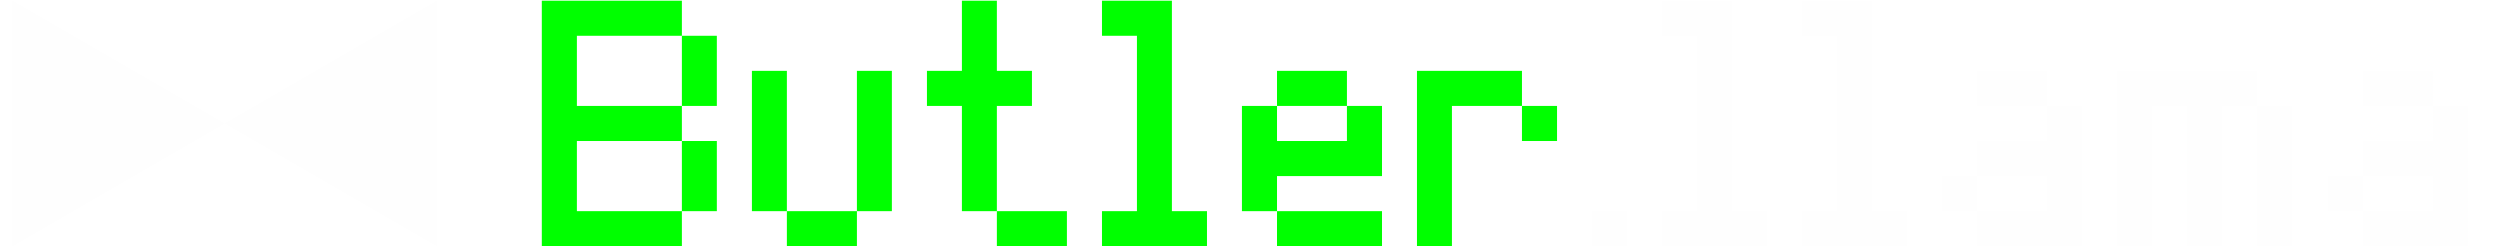
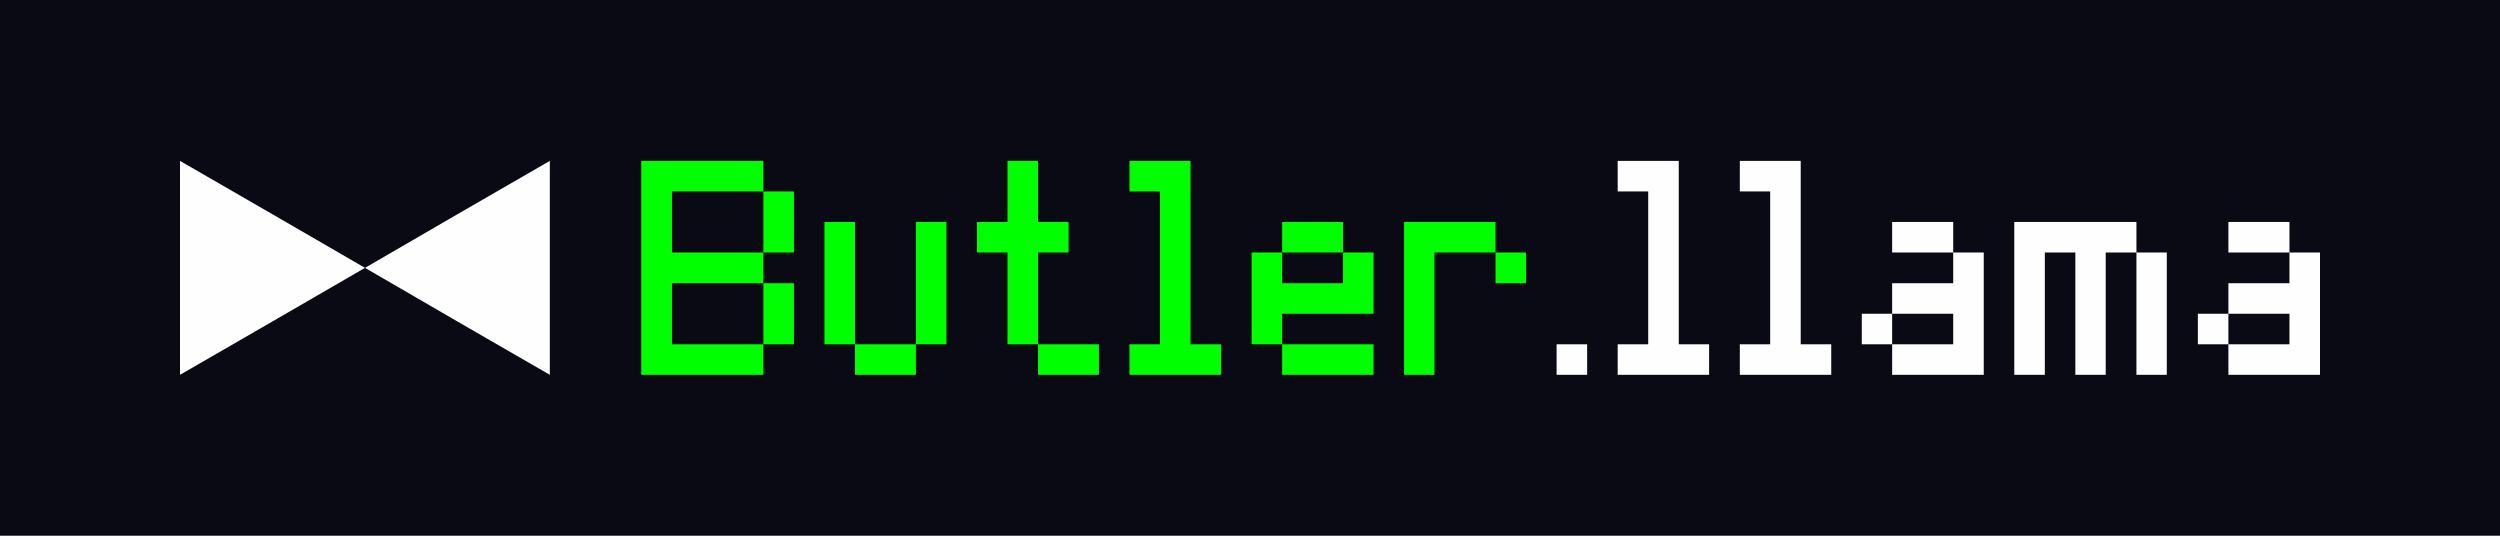
- <svg xmlns="http://www.w3.org/2000/svg" width="224" height="22" viewBox="0 0 210 21">
-   <polygon fill="#FEFEFE" points="17.31,10.56 8.23,15.81 -0.84,21.06 -0.84,10.56 -0.84,0.06 8.23,5.31 " />
-   <polygon fill="#FEFEFE" points="17.31,10.56 26.38,15.81 35.45,21.06 35.45,10.56 35.45,0.06 26.38,5.31 " />
-   <path fill="#FEFEFE" fill-rule="nonzero" d="M134.25 18.06l3 0 0 3 -3 0 0 -3zm5.99 -18l5.99 0 0 18 2.99 0 0 3 -8.98 0 0 -3 2.99 0 0 -15 -2.99 0 0 -3zm11.98 0l5.98 0 0 18 3 0 0 3 -8.98 0 0 -3 2.99 0 0 -15 -2.99 0 0 -3zm14.96 6l5.99 0 0 3 3 0 0 12 -8.99 0 0 -3 -2.99 0 0 -3 2.99 0 0 -3 5.99 0 0 -3 -5.99 0 0 -3zm0 12l5.99 0 0 -3 -5.99 0 0 3zm11.98 -12l11.98 0 0 3 2.99 0 0 12 -2.99 0 0 -12 -3 0 0 12 -2.99 0 0 -12 -3 0 0 12 -2.99 0 0 -15zm21.02 0l5.98 0 0 3 3 0 0 12 -8.98 0 0 -3 -3 0 0 -3 3 0 0 -3 5.98 0 0 -3 -5.98 0 0 -3zm0 12l5.98 0 0 -3 -5.98 0 0 3z" />
-   <path fill="lime" fill-rule="nonzero" d="M44.43 0.06l11.98 0 0 3 2.99 0 0 6 -2.99 0 0 3 2.99 0 0 6 -2.99 0 0 3 -11.98 0 0 -21zm3 9l8.98 0 0 -6 -8.98 0 0 6zm0 9l8.98 0 0 -6 -8.98 0 0 6zm14.97 -12l2.99 0 0 12 5.99 0 0 -12 2.99 0 0 12 -2.99 0 0 3 -5.99 0 0 -3 -2.99 0 0 -12zm14.97 0l2.99 0 0 -6 2.99 0 0 6 3 0 0 3 -3 0 0 9 5.99 0 0 3 -5.99 0 0 -3 -2.99 0 0 -9 -2.99 0 0 -3zm14.97 -6l5.98 0 0 18 3 0 0 3 -8.98 0 0 -3 2.99 0 0 -15 -2.99 0 0 -3zm11.97 9l3 0 0 -3 5.98 0 0 3 3 0 0 6 -8.98 0 0 3 8.98 0 0 3 -8.98 0 0 -3 -3 0 0 -9zm3 3l5.98 0 0 -3 -5.98 0 0 3zm11.97 -6l8.98 0 0 3 3 0 0 3 -3 0 0 -3 -5.99 0 0 12 -2.99 0 0 -15z" />
+ <svg xmlns="http://www.w3.org/2000/svg" xml:space="preserve" width="140px" height="30px" version="1.1" style="shape-rendering:geometricPrecision; text-rendering:geometricPrecision; image-rendering:optimizeQuality; fill-rule:evenodd; clip-rule:evenodd" viewBox="0 0 140 30">
+   <defs>
+     <style type="text/css">
+    
+     .fil0 {fill:#0A0A14}
+     .fil2 {fill:lime;fill-rule:nonzero}
+     .fil1 {fill:#FEFEFE;fill-rule:nonzero}
+    
+   </style>
+   </defs>
+   <g id="Слой_x0020_1">
+     <rect class="fil0" width="140" height="30" />
+     <g id="_1847855361280">
+       <polygon class="fil1" points="20.44,15 15.26,18 10.08,20.99 10.08,15 10.08,9.01 15.26,12 " />
+       <polygon class="fil1" points="20.44,15 25.61,18 30.79,20.99 30.79,15 30.79,9.01 25.61,12 " />
+       <path class="fil1" d="M87.17 19.28l1.71 0 0 1.71 -1.71 0 0 -1.71zm3.42 -10.27l3.42 0 0 10.27 1.7 0 0 1.71 -5.12 0 0 -1.71 1.71 0 0 -8.56 -1.71 0 0 -1.71 0 0zm6.84 0l3.41 0 0 10.27 1.71 0 0 1.71 -5.12 0 0 -1.71 1.7 0 0 -8.56 -1.7 0 0 -1.71 0 0zm8.53 3.42l3.42 0 0 1.71 1.71 0 0 6.85 -5.13 0 0 -1.71 -1.7 0 0 -1.71 1.7 0 0 -1.71 3.42 0 0 -1.72 -3.42 0 0 -1.71 0 0zm0 6.85l3.42 0 0 -1.71 -3.42 0 0 1.71zm6.84 -6.85l6.84 0 0 1.71 1.7 0 0 6.85 -1.7 0 0 -6.85 -1.72 0 0 6.85 -1.7 0 0 -6.85 -1.71 0 0 6.85 -1.71 0 0 -8.56zm11.99 0l3.42 0 0 1.71 1.71 0 0 6.85 -5.13 0 0 -1.71 -1.71 0 0 -1.71 1.71 0 0 -1.71 3.42 0 0 -1.72 -3.42 0 0 -1.71 0 0zm0 6.85l3.42 0 0 -1.71 -3.42 0 0 1.71z" />
+       <path class="fil2" d="M35.91 9.01l6.84 0 0 1.71 1.71 0 0 3.42 -1.71 0 0 1.72 1.71 0 0 3.42 -1.71 0 0 1.71 -6.84 0 0 -11.98 0 0zm1.72 5.13l5.12 0 0 -3.42 -5.12 0 0 3.42zm0 5.14l5.12 0 0 -3.42 -5.12 0 0 3.42zm8.54 -6.85l1.71 0 0 6.85 3.41 0 0 -6.85 1.71 0 0 6.85 -1.71 0 0 1.71 -3.41 0 0 -1.71 -1.71 0 0 -6.85zm8.54 0l1.71 0 0 -3.42 1.71 0 0 3.42 1.71 0 0 1.71 -1.71 0 0 5.14 3.41 0 0 1.71 -3.41 0 0 -1.71 -1.71 0 0 -5.14 -1.71 0 0 -1.71zm8.54 -3.42l3.42 0 0 10.27 1.71 0 0 1.71 -5.13 0 0 -1.71 1.71 0 0 -8.56 -1.71 0 0 -1.71 0 0zm6.84 5.13l1.71 0 0 -1.71 3.41 0 0 1.71 1.71 0 0 3.43 -5.12 0 0 1.71 5.12 0 0 1.71 -5.12 0 0 -1.71 -1.71 0 0 -5.14zm1.71 1.72l3.41 0 0 -1.72 -3.41 0 0 1.72zm6.83 -3.43l5.12 0 0 1.71 1.71 0 0 1.72 -1.71 0 0 -1.72 -3.42 0 0 6.85 -1.7 0 0 -8.56z" />
+     </g>
+   </g>
</svg>
